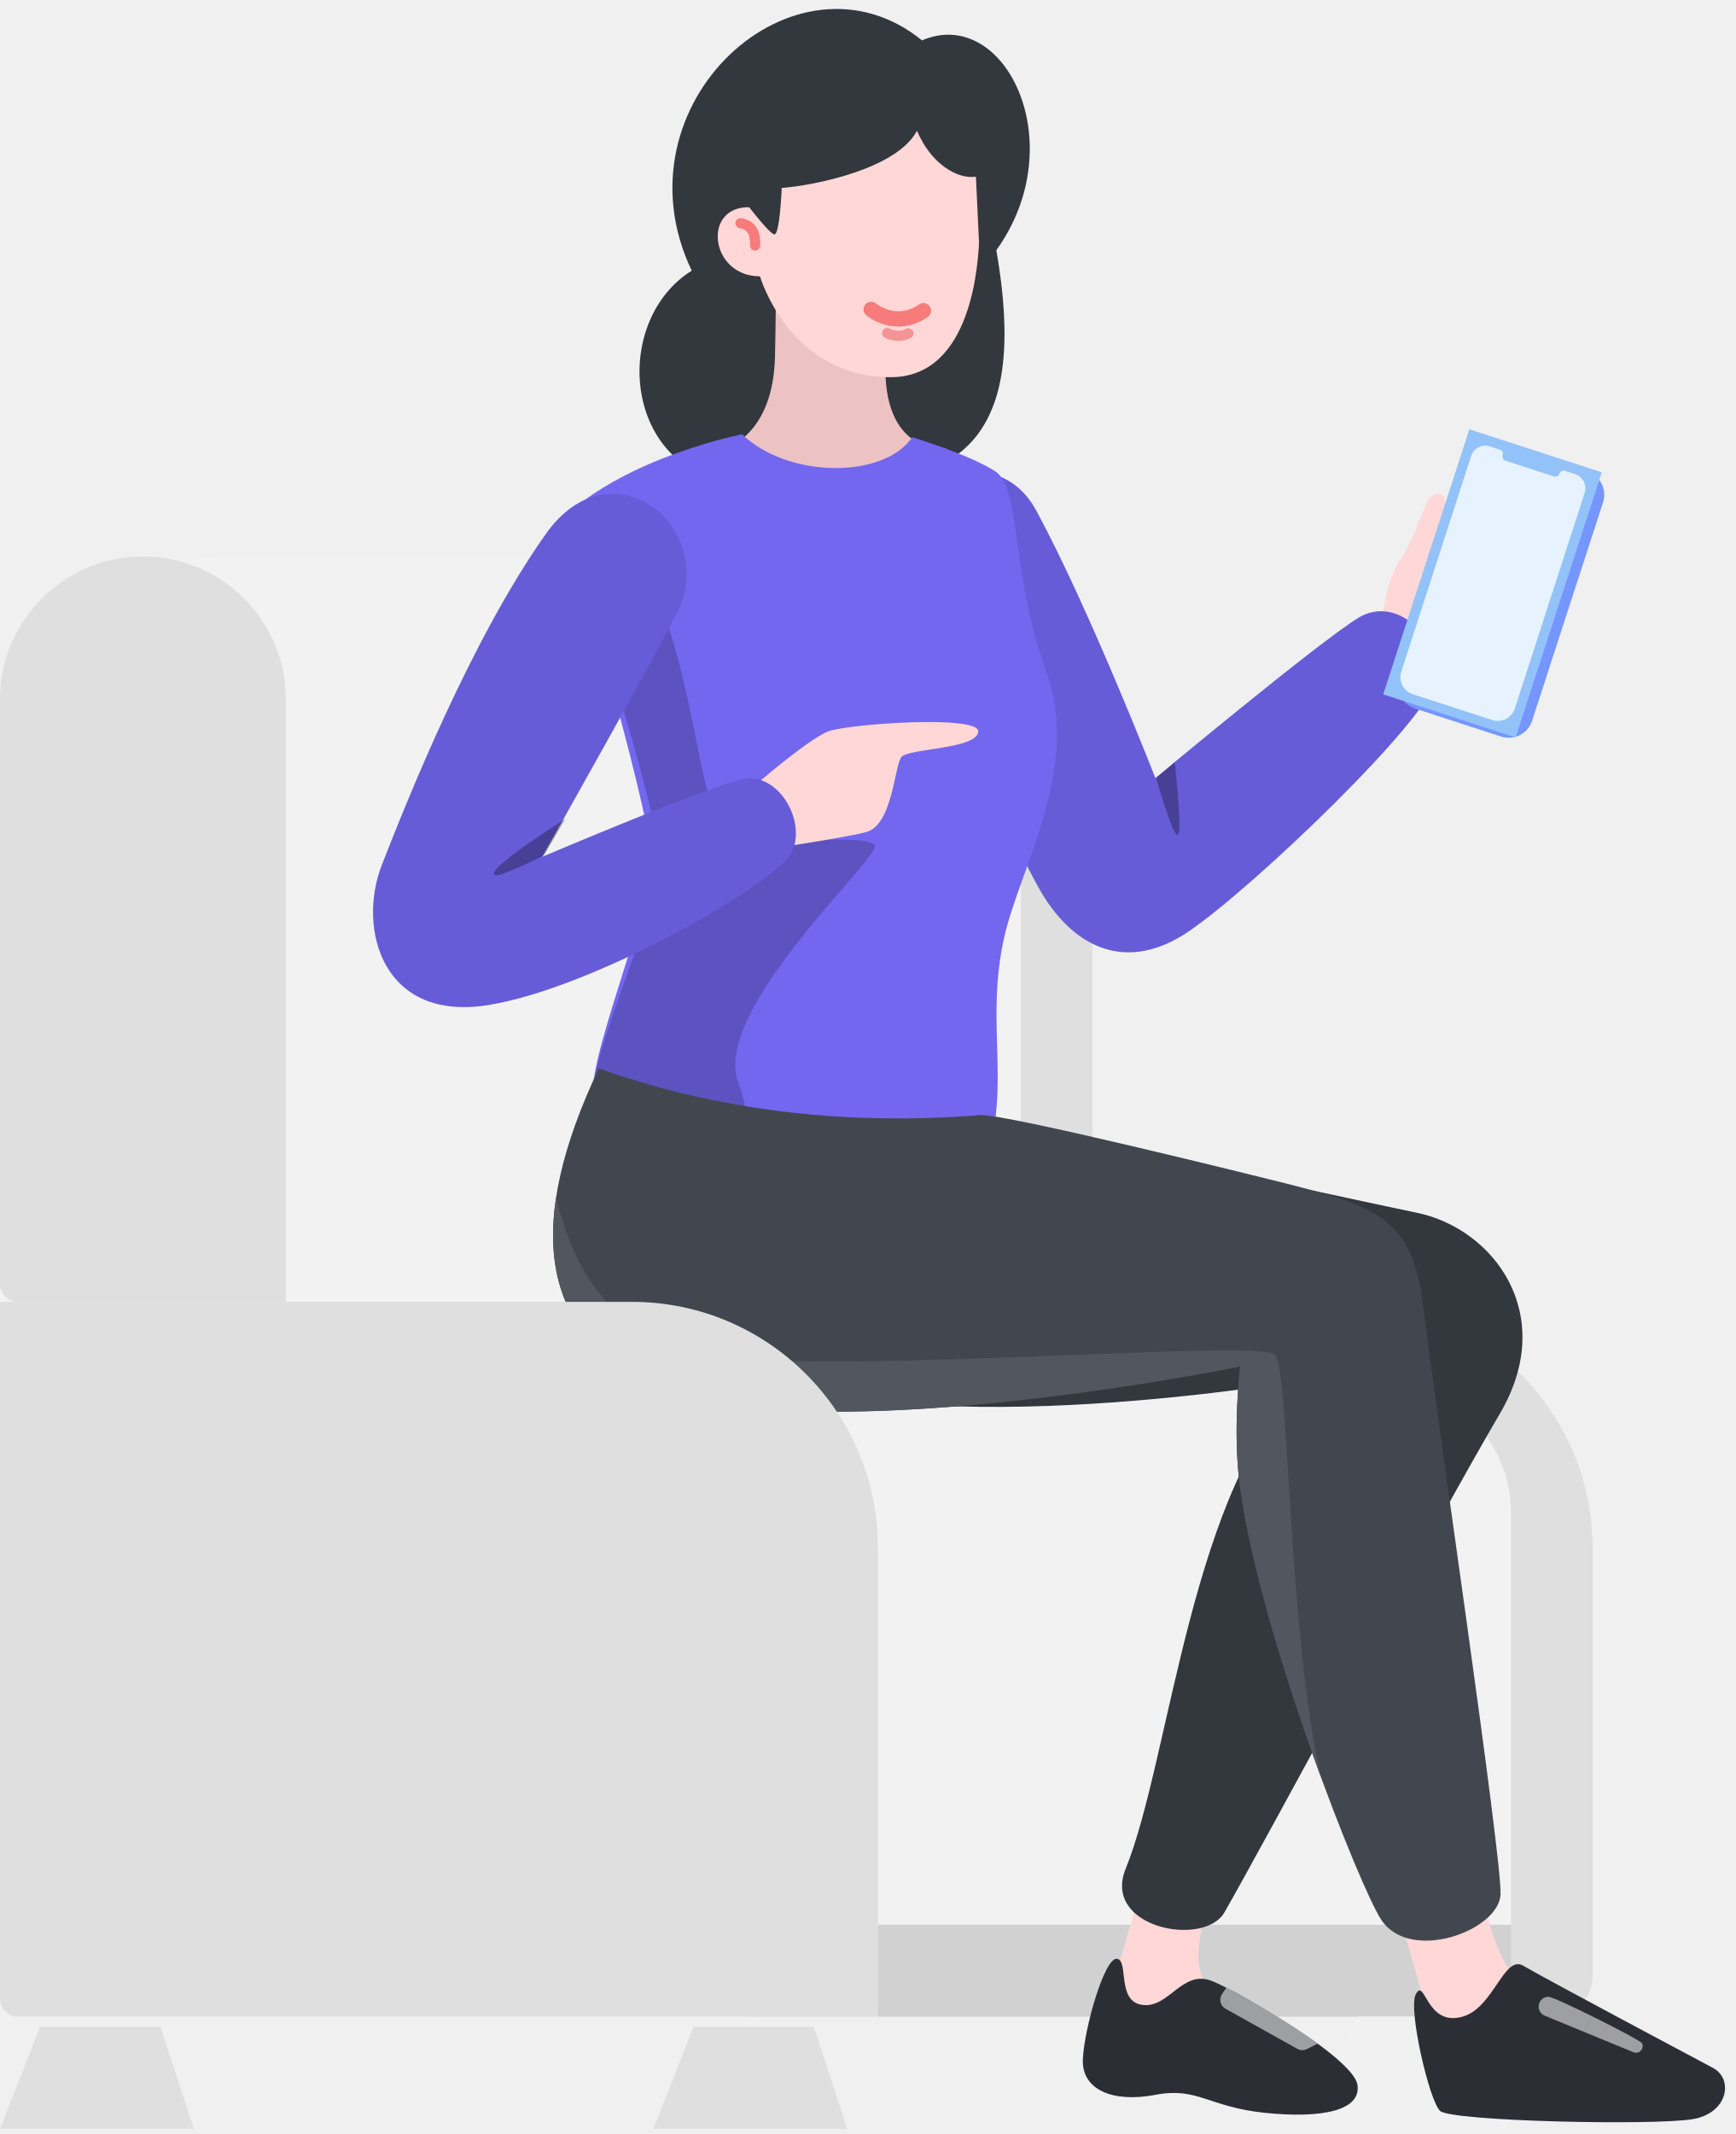
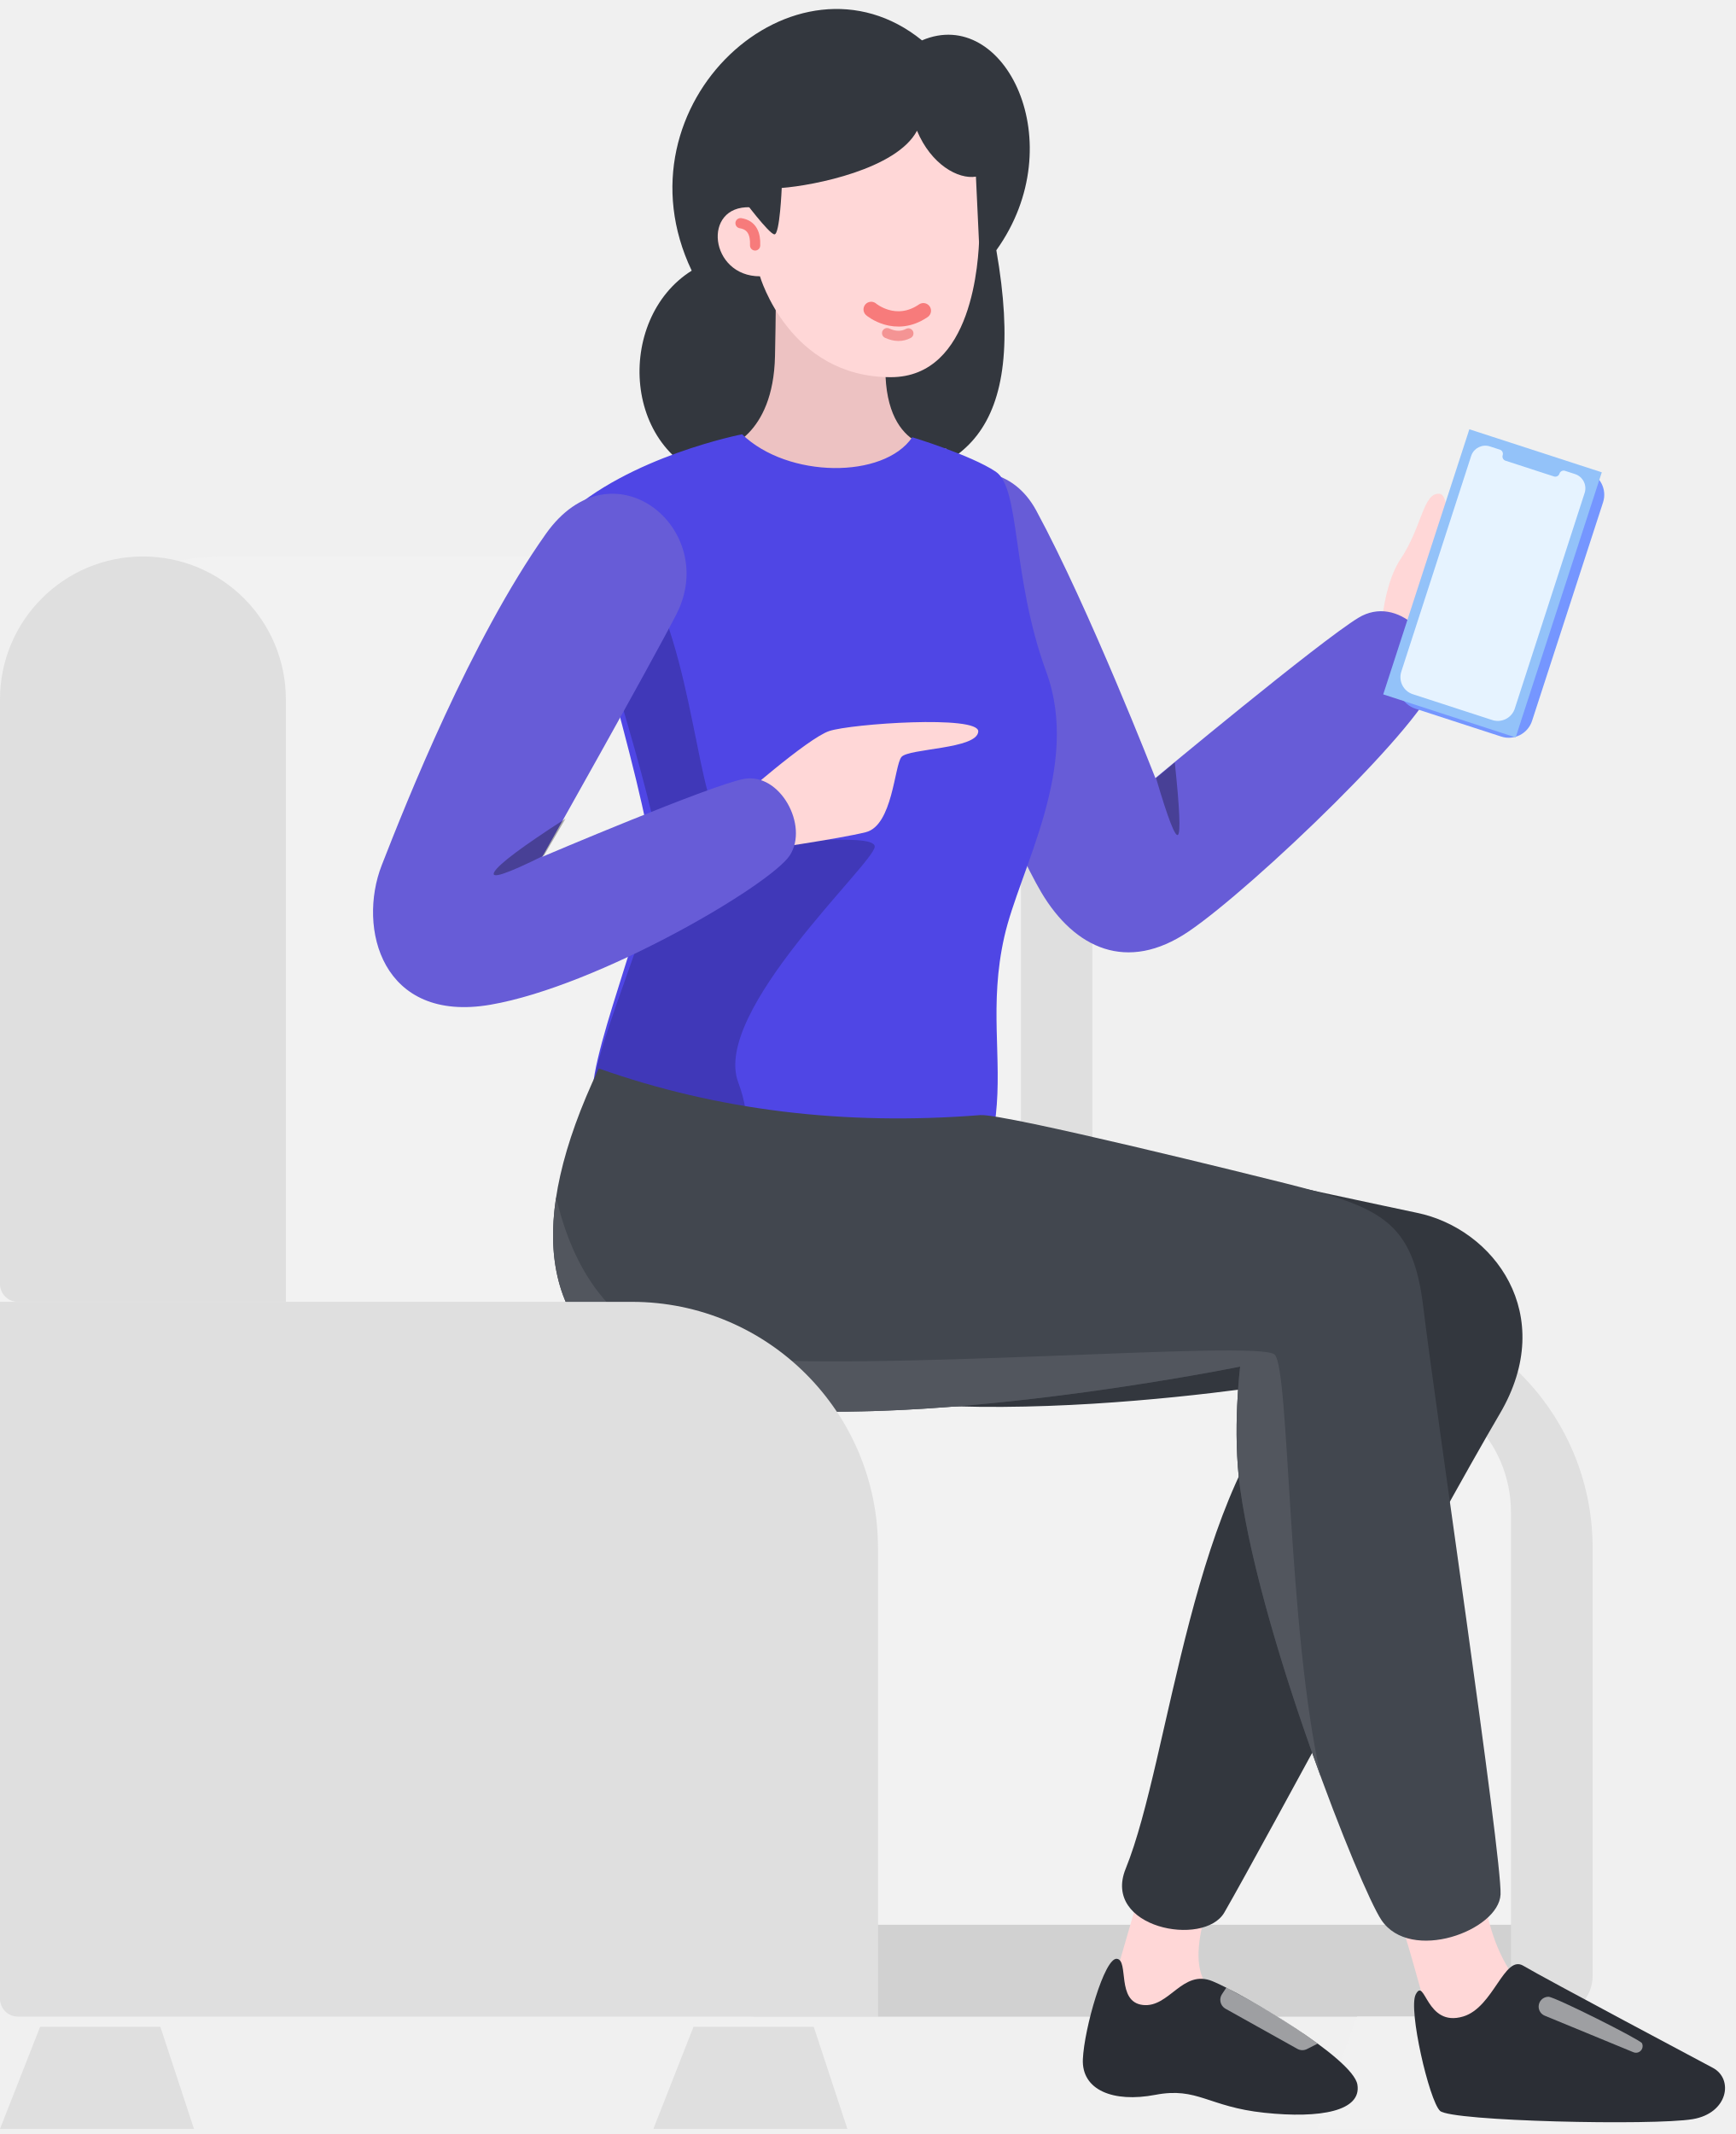
<svg xmlns="http://www.w3.org/2000/svg" width="170px" height="209px" viewBox="0 0 170 209" version="1.1">
  <g id="📝-Pages-New" stroke="none" stroke-width="1" fill="none" fill-rule="evenodd">
    <g id="FAQ" transform="translate(-336, -817)">
      <g id="Illustration" transform="translate(421, 921.5) scale(-1, 1) translate(-421, -921.5) translate(336, 817)">
        <path d="M38.111,127.5 L100,127.5 L100,127.5 L100,193.5 C100,195.709 98.209,197.5 96,197.5 L18,197.5 C15.791,197.5 14,195.709 14,193.5 L14,151.611 C14,138.295 24.795,127.5 38.111,127.5 Z" id="Rectangle" fill="#DFDFDF" />
        <polygon id="Rectangle" fill="#D1D1D1" points="22 188.5 84 188.5 84 197.5 22 197.5" />
        <polygon id="Path" fill="#DFDFDF" points="102.07 198.5 106 208.5 87 208.5 90.293 198.5" />
        <polygon id="Path" fill="#F1F1F1" points="37.07 197.5 41 208.5 22 208.5 25.293 197.5" />
        <polygon id="Path" fill="#DFDFDF" points="166.07 198.5 170 208.5 151 208.5 154.293 198.5" />
        <path d="M86.58,54.796 L100,54.5 L100,54.5 L100,134.5 L63,134.5 L63,78.901 C63,65.792 73.474,55.084 86.58,54.796 Z" id="Rectangle" fill="#DFDFDF" />
        <path d="M94.111,54.5 L148.16,54.5 C160.222,54.5 170,64.278 170,76.34 L170,133.753 C170,134.718 169.218,135.5 168.253,135.5 L70,135.5 L70,135.5 L70,78.611 C70,65.295 80.795,54.5 94.111,54.5 Z" id="Rectangle" fill="#F2F2F2" />
        <path d="M156,54.5 C163.732,54.5 170,60.768 170,68.5 L170,125.753 C170,126.718 169.218,127.5 168.253,127.5 L142,127.5 L142,127.5 L142,68.5 C142,60.768 148.268,54.5 156,54.5 Z" id="Rectangle" fill="#DFDFDF" />
        <path d="M34.6,135.5 L96,135.5 L96,135.5 L96,188.5 L22,188.5 L22,148.1 C22,141.141 27.641,135.5 34.6,135.5 Z" id="Rectangle" fill="#F2F2F2" />
        <g id="Wom1.4" transform="translate(67, 104.5) scale(-1, 1) translate(-67, -104.5) translate(0, 0.5)">
          <g id="Head" transform="translate(26.64127, 0.378756)">
            <path d="M8.147,46.319 C-1.785,44.004 -2.439,30.361 5.112,25.629 C-2.676,9.292 15.333,-6.928 27.669,3.075 C35.756,-0.389 42.476,13.129 34.951,23.628 C38.106,41.654 31.685,46.314 20.109,46.512 L8.147,46.319 Z" id="Path" fill="#33373E" />
            <path d="M8.271,43.06 C8.271,43.06 13.102,41.925 13.27,34.003 C13.437,26.08 13.32,23.376 13.32,23.376 L23.962,23.184 C23.962,23.184 24.078,32.013 24.08,35.207 C24.084,43.785 30.057,43.06 30.057,43.06 C30.057,43.06 28.815,50.016 19.172,50.558 C11.642,50.983 8.271,43.06 8.271,43.06 Z" id="Path" fill="#EDC2C2" />
            <path d="M10.839,19.42 C6.091,19.236 6.866,26.191 11.797,26.182 C11.797,26.182 14.662,36.062 24.607,36.062 C32.684,36.062 33.209,24.546 33.282,22.249 C33.361,19.8 33.371,11.753 33.371,11.753 L10.654,11.742 L10.839,19.42 Z" id="Path" fill="#FFD7D7" />
            <path d="M22.866,28.633 C22.866,28.633 24.498,31.274 27.688,30.334" id="Path" stroke="#F77B7B" stroke-width="1.5" stroke-linecap="round" transform="translate(25.27694, 29.58442) rotate(-18) translate(-25.27694, -29.58442) " />
            <path d="M24.249,31.785 C24.998,32.099 25.708,32.099 26.329,31.738" id="Path" stroke="#F49494" stroke-linecap="round" transform="translate(25.28918, 31.87678) rotate(2) translate(-25.28918, -31.87678) " />
            <path d="M11.057,23.277 C11.356,22.201 11.224,21.261 10.156,20.832" id="Path-8" stroke="#F77B7B" stroke-linecap="round" transform="translate(10.6761, 22.05471) rotate(-13) translate(-10.6761, -22.05471) " />
            <path d="M10.088,18.56 C10.088,18.56 12.69,22.055 13.217,22.073 C13.744,22.092 13.929,17.529 13.929,17.529 C17.121,17.285 25.199,15.675 27.18,11.924 C28.564,15.234 31.212,16.703 32.951,16.421 L33.281,23.452 L34.093,9.317 L9.451,9.317 L10.088,18.56 Z" id="Path" fill="#33373E" />
          </g>
          <g id="LLeg" transform="translate(30.04037, 107.25)">
            <path d="M53.497,75.9 C53.497,75.9 49.238,84.508 52.729,87.221 C56.226,89.934 65.463,95.019 65.463,95.019 L40.992,93.48 L46.431,74.705 L53.497,75.9 Z" id="Path" fill="#FFD7D7" />
            <path d="M43.359,84.092 C44.567,84.233 43.277,88.302 45.892,88.612 C48.501,88.921 49.769,85.066 52.731,86.288 C55.692,87.51 66.492,93.828 66.917,96.411 C67.347,98.994 63.324,99.754 57.805,99.17 C52.287,98.587 51.27,96.623 47.128,97.414 C42.99,98.205 39.891,96.944 40.027,93.919 C40.164,90.894 42.151,83.951 43.359,84.092 Z" id="Path" fill="#2B2E35" />
            <path d="M54.081,86.915 L53.655,87.554 C53.349,88.014 53.473,88.635 53.933,88.941 C53.954,88.956 53.977,88.969 54,88.982 L61.038,92.913 C61.329,93.075 61.681,93.082 61.978,92.931 L63.023,92.401 L63.023,92.401 C61.243,91.111 59.788,90.141 58.18,89.189 C56.945,88.459 55.578,87.706 54.081,86.915 Z" id="Path-14" fill-opacity="0.541" fill="#FFFFFF" />
            <path d="M16.635,0.026 C24.043,0.357 65.276,9.483 72.767,11.034 C80.258,12.584 86.591,20.974 80.879,30.689 C74.463,41.595 57.909,72.567 53.889,79.549 C51.9,83.005 41.864,81.067 44.221,75.267 C48.616,64.455 50.657,37.292 61.861,27.388 C61.861,27.388 24.181,33.951 7.905,26.434 C-3.924,20.969 -1.248,-0.775 16.635,0.026 Z" id="Path" fill="#33373E" />
          </g>
          <g id="LArm" transform="translate(52.38391, 45.76)">
            <path d="M46.782,17.675 C46.782,17.675 46.699,11.643 48.807,8.49 C50.916,5.338 50.999,1.989 52.595,2.099 C54.191,2.208 52.611,9.992 52.611,9.992 C52.611,9.992 54.636,9.218 56.09,8.239 C57.545,7.26 61.955,2.432 62.986,3.288 C64.734,4.745 61.919,12.967 60.386,14.61 C58.848,16.255 50.445,21.661 50.445,21.661 L46.782,17.675 Z" id="Path" fill="#FFD7D7" />
            <path d="M1.256,14.061 C4.702,22.06 11.012,36.754 13.613,41.138 C16.873,46.628 22.014,49.047 28.033,44.973 C34.357,40.693 51.771,23.999 52.282,20.217 C52.788,16.435 48.526,11.898 44.669,14.247 C40.812,16.596 24.787,29.942 24.787,29.942 C24.787,29.942 18.32,13.351 13.117,3.74 C8.611,-4.575 -3.99,1.9 1.256,14.061 Z" id="Path" fill="#675CD7" />
            <path d="M24.854,29.951 C26.012,33.882 26.726,35.733 26.997,35.506 C27.268,35.278 27.164,32.913 26.687,28.41 L24.854,29.951 Z" id="Path" fill-opacity="0.303" fill="#000000" />
          </g>
          <g id="PhoneMini4" transform="translate(110.3976, 56.90821) scale(-1, 1) rotate(-18) translate(-110.3976, -56.90821) translate(102.3976, 42.40821)">
            <g id="Group-3" transform="translate(0, 0)">
              <path d="M2.834,1.009 L11.674,1.009 C12.999,1.009 14.074,2.083 14.074,3.409 L14.074,25.909 C14.074,27.234 12.999,28.309 11.674,28.309 L2.834,28.309 C1.509,28.309 0.434,27.234 0.434,25.909 L0.434,3.409 C0.434,2.083 1.509,1.009 2.834,1.009 Z" id="Rectangle" fill="#7596FF" fill-rule="nonzero" />
              <rect id="Rectangle" fill="#93C2F9" x="1.461" y="0.65" width="13.64" height="27.3" />
              <path d="M3.899,1.625 L4.934,1.625 C5.145,1.625 5.32,1.777 5.356,1.977 L5.363,2.055 C5.363,2.292 5.555,2.484 5.793,2.484 L10.781,2.484 C10.991,2.484 11.167,2.332 11.203,2.132 L11.21,2.055 C11.21,1.817 11.402,1.625 11.639,1.625 L12.669,1.625 C13.433,1.625 14.06,2.214 14.121,2.964 L14.126,3.085 L14.126,3.085 L14.106,25.285 C14.104,26.254 13.319,27.038 12.351,27.04 L4.167,27.04 C3.241,27.041 2.482,26.323 2.418,25.412 L2.413,25.287 C2.413,25.286 2.413,25.285 2.415,25.285 L2.434,3.09 C2.435,2.281 3.091,1.625 3.899,1.625 Z" id="Rectangle" fill="#E6F3FF" fill-rule="nonzero" />
            </g>
          </g>
          <g id="Body" transform="translate(19.19922, 42.03301)">
-             <path d="M0,8.15 C0,8.15 8.305,35.978 8.551,41.246 C8.797,46.514 1.758,61.997 2.957,65.911 C5.72,74.954 40.995,78.848 42.343,66.682 C42.971,61.009 41.663,55.917 43.17,49.231 C44.672,42.546 50.709,32.612 47.285,23.271 C43.861,13.931 44.778,5.29 42.329,3.657 C39.88,2.024 34.156,0.289 34.156,0.289 C31.372,4.389 21.973,4.329 17.489,-4.61852778e-14 C17.489,-4.61852778e-14 6.348,2.163 0,8.15 Z" id="Path" fill="#7367F0" />
+             <path d="M0,8.15 C0,8.15 8.305,35.978 8.551,41.246 C8.797,46.514 1.758,61.997 2.957,65.911 C5.72,74.954 40.995,78.848 42.343,66.682 C42.971,61.009 41.663,55.917 43.17,49.231 C44.672,42.546 50.709,32.612 47.285,23.271 C43.861,13.931 44.778,5.29 42.329,3.657 C39.88,2.024 34.156,0.289 34.156,0.289 C31.372,4.389 21.973,4.329 17.489,-4.61852778e-14 C17.489,-4.61852778e-14 6.348,2.163 0,8.15 Z" id="Path" fill="#4F46E5" />
            <path d="M7.442,12.657 C12.978,21.448 12.961,36.755 15.934,38.76 C18.907,40.764 30.479,38.797 30.479,40.385 C30.479,41.972 14.488,56.522 17.113,63.477 C18.487,67.119 18.115,70.377 15.994,73.251 L15.302,73.1 C9.002,71.675 3.936,69.117 2.957,65.911 C1.758,61.997 9.609,46.514 9.363,41.246 C9.154,36.774 2.553,16.046 0.563,9.882 C2.183,7.021 4.476,7.946 7.442,12.657 Z" id="Path" fill-opacity="0.199" fill="#000000" />
          </g>
          <g id="RArm" transform="translate(0, 47.85625)">
            <path d="M36.081,30.158 C36.081,30.158 43.076,23.962 45.217,23.243 C47.359,22.524 59.9,21.661 59.821,23.285 C59.731,25.026 52.995,24.926 52.297,25.782 C51.599,26.638 51.44,32.491 48.802,33.148 C46.169,33.805 38.275,34.938 38.275,34.938 L36.081,30.158 Z" id="Path" fill="#FFD7D7" />
            <path d="M17.471,3.926 C10.102,14.334 3.81,30.189 1.395,36.371 C-1.021,42.552 1.416,51.876 12.036,50.045 C22.637,48.22 39.504,38.3 41.37,35.406 C43.237,32.513 40.401,27.247 36.831,27.937 C33.523,28.574 17.116,35.556 17.116,35.556 C17.116,35.556 27.672,16.832 30.249,11.813 C34.554,3.431 23.963,-5.246 17.471,3.926 Z" id="Path" fill="#675CD7" />
            <path d="M17.283,35.428 C13.598,37.26 11.98,37.792 12.429,37.024 C12.879,36.255 15.2,34.521 19.393,31.821 L17.283,35.428 Z" id="Path" fill-opacity="0.303" fill="#000000" />
          </g>
          <g id="RLeg" transform="translate(17.86184, 104)">
            <path d="M91.408,79.495 C91.408,79.495 91.279,89.628 99.622,93.416 C107.96,97.204 113.9,96.976 113.144,99.904 C112.388,102.833 90.686,102.714 88.659,100.424 C86.932,98.476 83.176,80.333 82.141,81.72 L91.408,79.495 Z" id="Path" fill="#FFD7D7" />
            <path d="M84.807,90.837 C85.739,89.036 85.797,94.103 89.472,92.987 C92.454,92.08 93.474,86.893 95.358,88.029 C97.243,89.165 113.83,97.974 113.925,98.027 C115.967,99.128 115.397,102.463 111.947,103.045 C108.114,103.692 88.254,103.257 87.189,102.234 C86.123,101.212 84.06,92.282 84.807,90.837 Z" id="Path" fill="#2B2E35" />
            <path d="M97.812,91.059 C97.812,91.059 97.812,91.059 97.812,91.059 C97.28,91.059 96.849,91.49 96.849,92.022 C96.849,92.412 97.084,92.764 97.445,92.912 L106.135,96.493 C106.468,96.63 106.849,96.471 106.986,96.139 C107.056,95.968 107.051,95.775 106.971,95.609 C106.971,95.609 106.971,95.609 106.971,95.609 C106.809,95.271 98.437,91.059 97.812,91.059 Z" id="Path-14" fill-opacity="0.541" fill="#FFFFFF" />
            <path d="M4.789,0.143 C-2.392,15.318 -0.936,25.511 9.154,30.722 C23.792,38.281 67.612,29.341 67.612,29.341 C67.612,29.341 66.829,35.65 67.612,41.277 C69.657,55.972 79.383,80.456 81.441,83.533 C84.286,87.787 92.955,84.579 93.118,81.036 C93.282,77.494 86.583,32.251 85.565,23.623 C84.552,14.995 81.352,13.742 72.008,11.383 C69.862,10.842 44.476,4.528 42.151,4.712 C28.829,5.766 16.375,4.243 4.789,0.143 Z" id="Path" fill="#42474F" />
            <path d="M16.595,28.373 C31.087,29.998 69.453,26.648 70.994,28.17 C72.465,29.624 72.22,54.905 75.52,69.538 L75.018,68.156 C71.914,59.53 68.692,49.038 67.612,41.277 C66.829,35.65 67.612,29.341 67.612,29.341 L65.845,29.683 C57.515,31.249 22.035,37.374 9.154,30.722 C2.175,27.118 -0.673,21.13 0.61,12.759 C2.819,22.221 8.148,27.426 16.595,28.373 Z" id="Path" fill="#52565E" />
          </g>
        </g>
        <path d="M108.111,127.5 L170,127.5 L170,127.5 L170,195.753 C170,196.718 169.218,197.5 168.253,197.5 L84,197.5 L84,197.5 L84,151.611 C84,138.295 94.795,127.5 108.111,127.5 Z" id="Rectangle" fill="#DFDFDF" />
      </g>
    </g>
  </g>
</svg>
